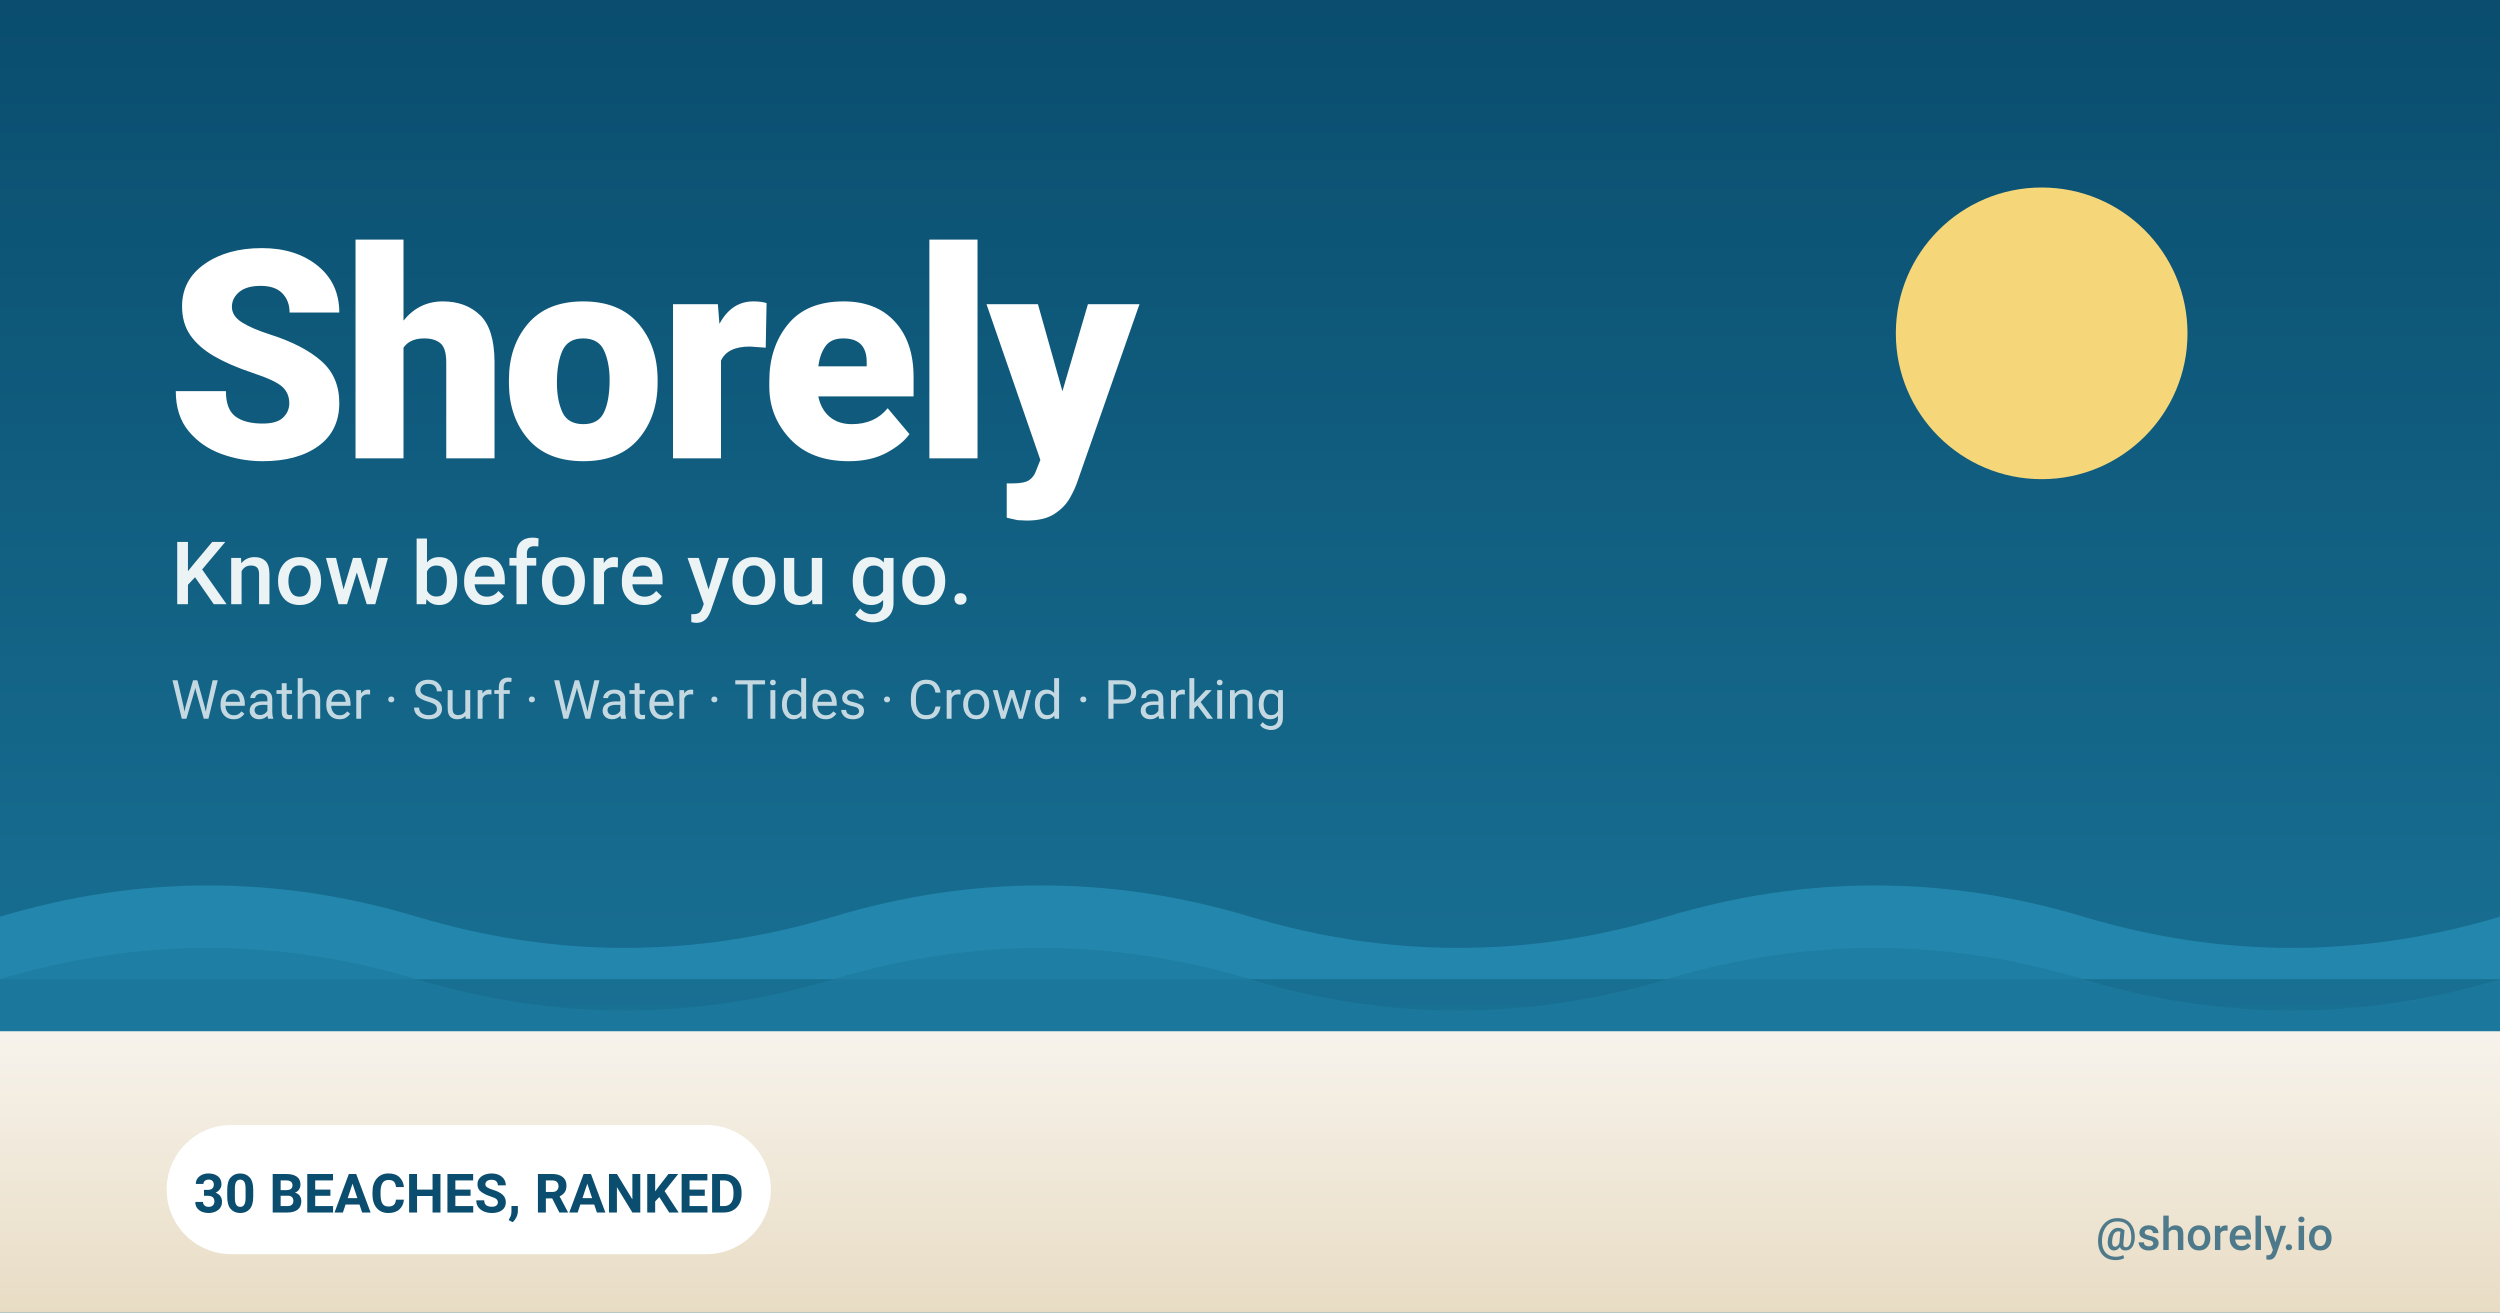
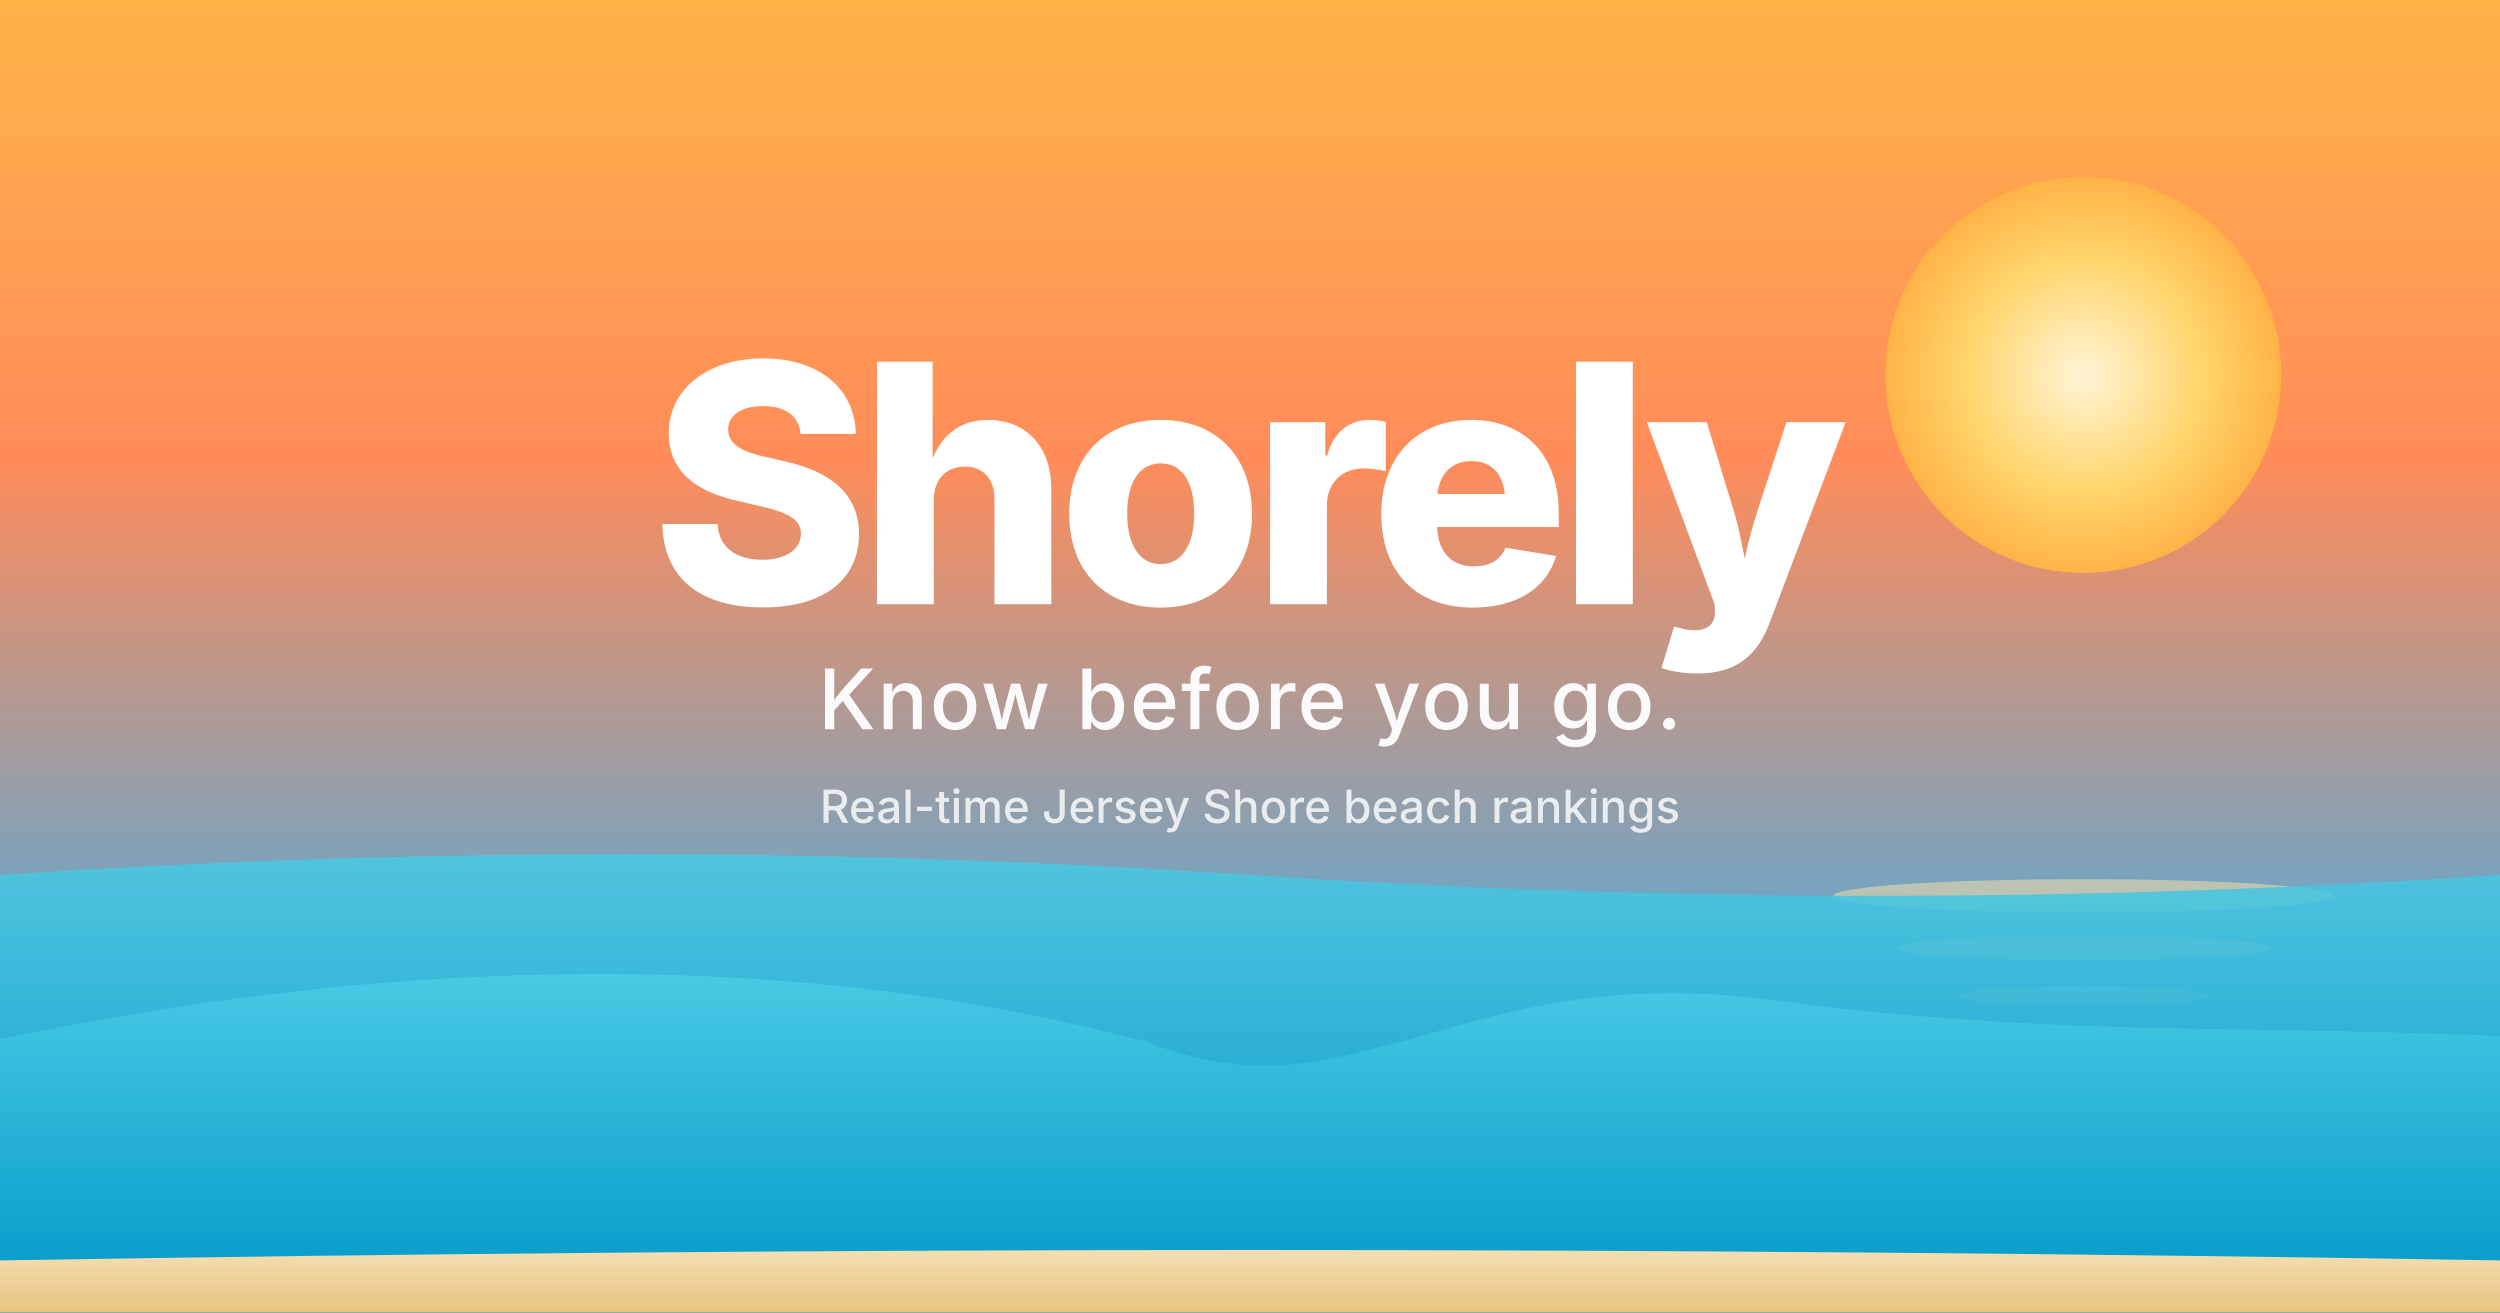
<svg xmlns="http://www.w3.org/2000/svg" viewBox="0 0 1200 630">
  <defs>
-     <linearGradient id="sky" x1="0" y1="0" x2="0" y2="1">
-       <stop offset="0%" stop-color="#0a4d6e" />
-       <stop offset="100%" stop-color="#1c7a9e" />
+     <linearGradient id="ogSky" x1="0" y1="0" x2="0" y2="1">
+       <stop offset="0%" stop-color="#FFB347" />
+       <stop offset="35%" stop-color="#FF8C5A" />
+       <stop offset="75%" stop-color="#5BA8D4" />
+       <stop offset="100%" stop-color="#0077B6" />
    </linearGradient>
-     <linearGradient id="sand" x1="0" y1="0" x2="0" y2="1">
-       <stop offset="0%" stop-color="#f7f3ec" />
-       <stop offset="100%" stop-color="#e8dcc4" />
+     <radialGradient id="ogSun" cx="50%" cy="50%" r="50%">
+       <stop offset="0%" stop-color="#FFF4D6" />
+       <stop offset="60%" stop-color="#FFD56B" />
+       <stop offset="100%" stop-color="#FFB347" />
+     </radialGradient>
+     <linearGradient id="ogWave" x1="0" y1="0" x2="0" y2="1">
+       <stop offset="0%" stop-color="#48CAE4" />
+       <stop offset="100%" stop-color="#0096C7" />
+     </linearGradient>
+     <linearGradient id="ogSand" x1="0" y1="0" x2="0" y2="1">
+       <stop offset="0%" stop-color="#F5DEB3" />
+       <stop offset="100%" stop-color="#E6C580" />
    </linearGradient>
  </defs>
-   <rect width="1200" height="630" fill="url(#sky)" />
-   <circle cx="980" cy="160" r="70" fill="#f5d77a" />
-   <path d="M0 440 Q100 410 200 440 T400 440 T600 440 T800 440 T1000 440 T1200 440 L1200 470 L0 470 Z" fill="#2b97c0" opacity="0.6" />
-   <path d="M0 470 Q100 440 200 470 T400 470 T600 470 T800 470 T1000 470 T1200 470 L1200 500 L0 500 Z" fill="#1c7a9e" opacity="0.7" />
-   <rect x="0" y="495" width="1200" height="135" fill="url(#sand)" />
-   <text x="80" y="220" font-family="-apple-system, BlinkMacSystemFont, 'Segoe UI', Roboto, sans-serif" font-size="140" font-weight="800" fill="#ffffff" letter-spacing="-3">Shorely</text>
-   <text x="82" y="290" font-family="-apple-system, BlinkMacSystemFont, 'Segoe UI', Roboto, sans-serif" font-size="42" font-weight="500" fill="#ffffff" opacity="0.92">Know before you go.</text>
-   <text x="82" y="345" font-family="-apple-system, BlinkMacSystemFont, 'Segoe UI', Roboto, sans-serif" font-size="26" font-weight="400" fill="#ffffff" opacity="0.75">Weather · Surf · Water · Tides · Crowd · Parking</text>
-   <rect x="80" y="540" width="290" height="62" rx="31" fill="#ffffff" />
-   <text x="225" y="582" text-anchor="middle" font-family="-apple-system, BlinkMacSystemFont, 'Segoe UI', Roboto, sans-serif" font-size="26" font-weight="700" fill="#0a4d6e">30 BEACHES, RANKED</text>
-   <text x="1120" y="600" text-anchor="end" font-family="-apple-system, BlinkMacSystemFont, 'Segoe UI', Roboto, sans-serif" font-size="22" font-weight="500" fill="#0a4d6e" opacity="0.7">@shorely.io</text>
+   <rect width="1200" height="630" fill="url(#ogSky)" />
+   <circle cx="1000" cy="180" r="95" fill="url(#ogSun)" />
+   <ellipse cx="1000" cy="430" rx="120" ry="8" fill="#FFE4A8" opacity="0.5" />
+   <ellipse cx="1000" cy="455" rx="90" ry="6" fill="#FFE4A8" opacity="0.4" />
+   <ellipse cx="1000" cy="478" rx="60" ry="5" fill="#FFE4A8" opacity="0.3" />
+   <path d="M 0 420 Q 300 400 600 420 T 1200 420 L 1200 630 L 0 630 Z" fill="url(#ogWave)" opacity="0.85" />
+   <path d="M -50 510 C 200 450, 400 460, 550 500 C 650 540, 700 460, 850 480 C 1000 500, 1100 490, 1250 500 L 1250 630 L -50 630 Z" fill="url(#ogWave)" />
+   <path d="M 0 605 Q 600 595 1200 605 L 1200 630 L 0 630 Z" fill="url(#ogSand)" />
+   <text x="600" y="290" text-anchor="middle" font-family="-apple-system, BlinkMacSystemFont, 'Segoe UI', sans-serif" font-size="160" font-weight="800" fill="#FFFFFF" letter-spacing="-6">Shorely</text>
+   <text x="600" y="350" text-anchor="middle" font-family="-apple-system, BlinkMacSystemFont, 'Segoe UI', sans-serif" font-size="40" font-weight="500" fill="#FFFFFF" opacity="0.95" letter-spacing="1">Know before you go.</text>
+   <text x="600" y="395" text-anchor="middle" font-family="-apple-system, BlinkMacSystemFont, 'Segoe UI', sans-serif" font-size="22" font-weight="500" fill="#FFFFFF" opacity="0.8">Real-time Jersey Shore beach rankings</text>
</svg>
